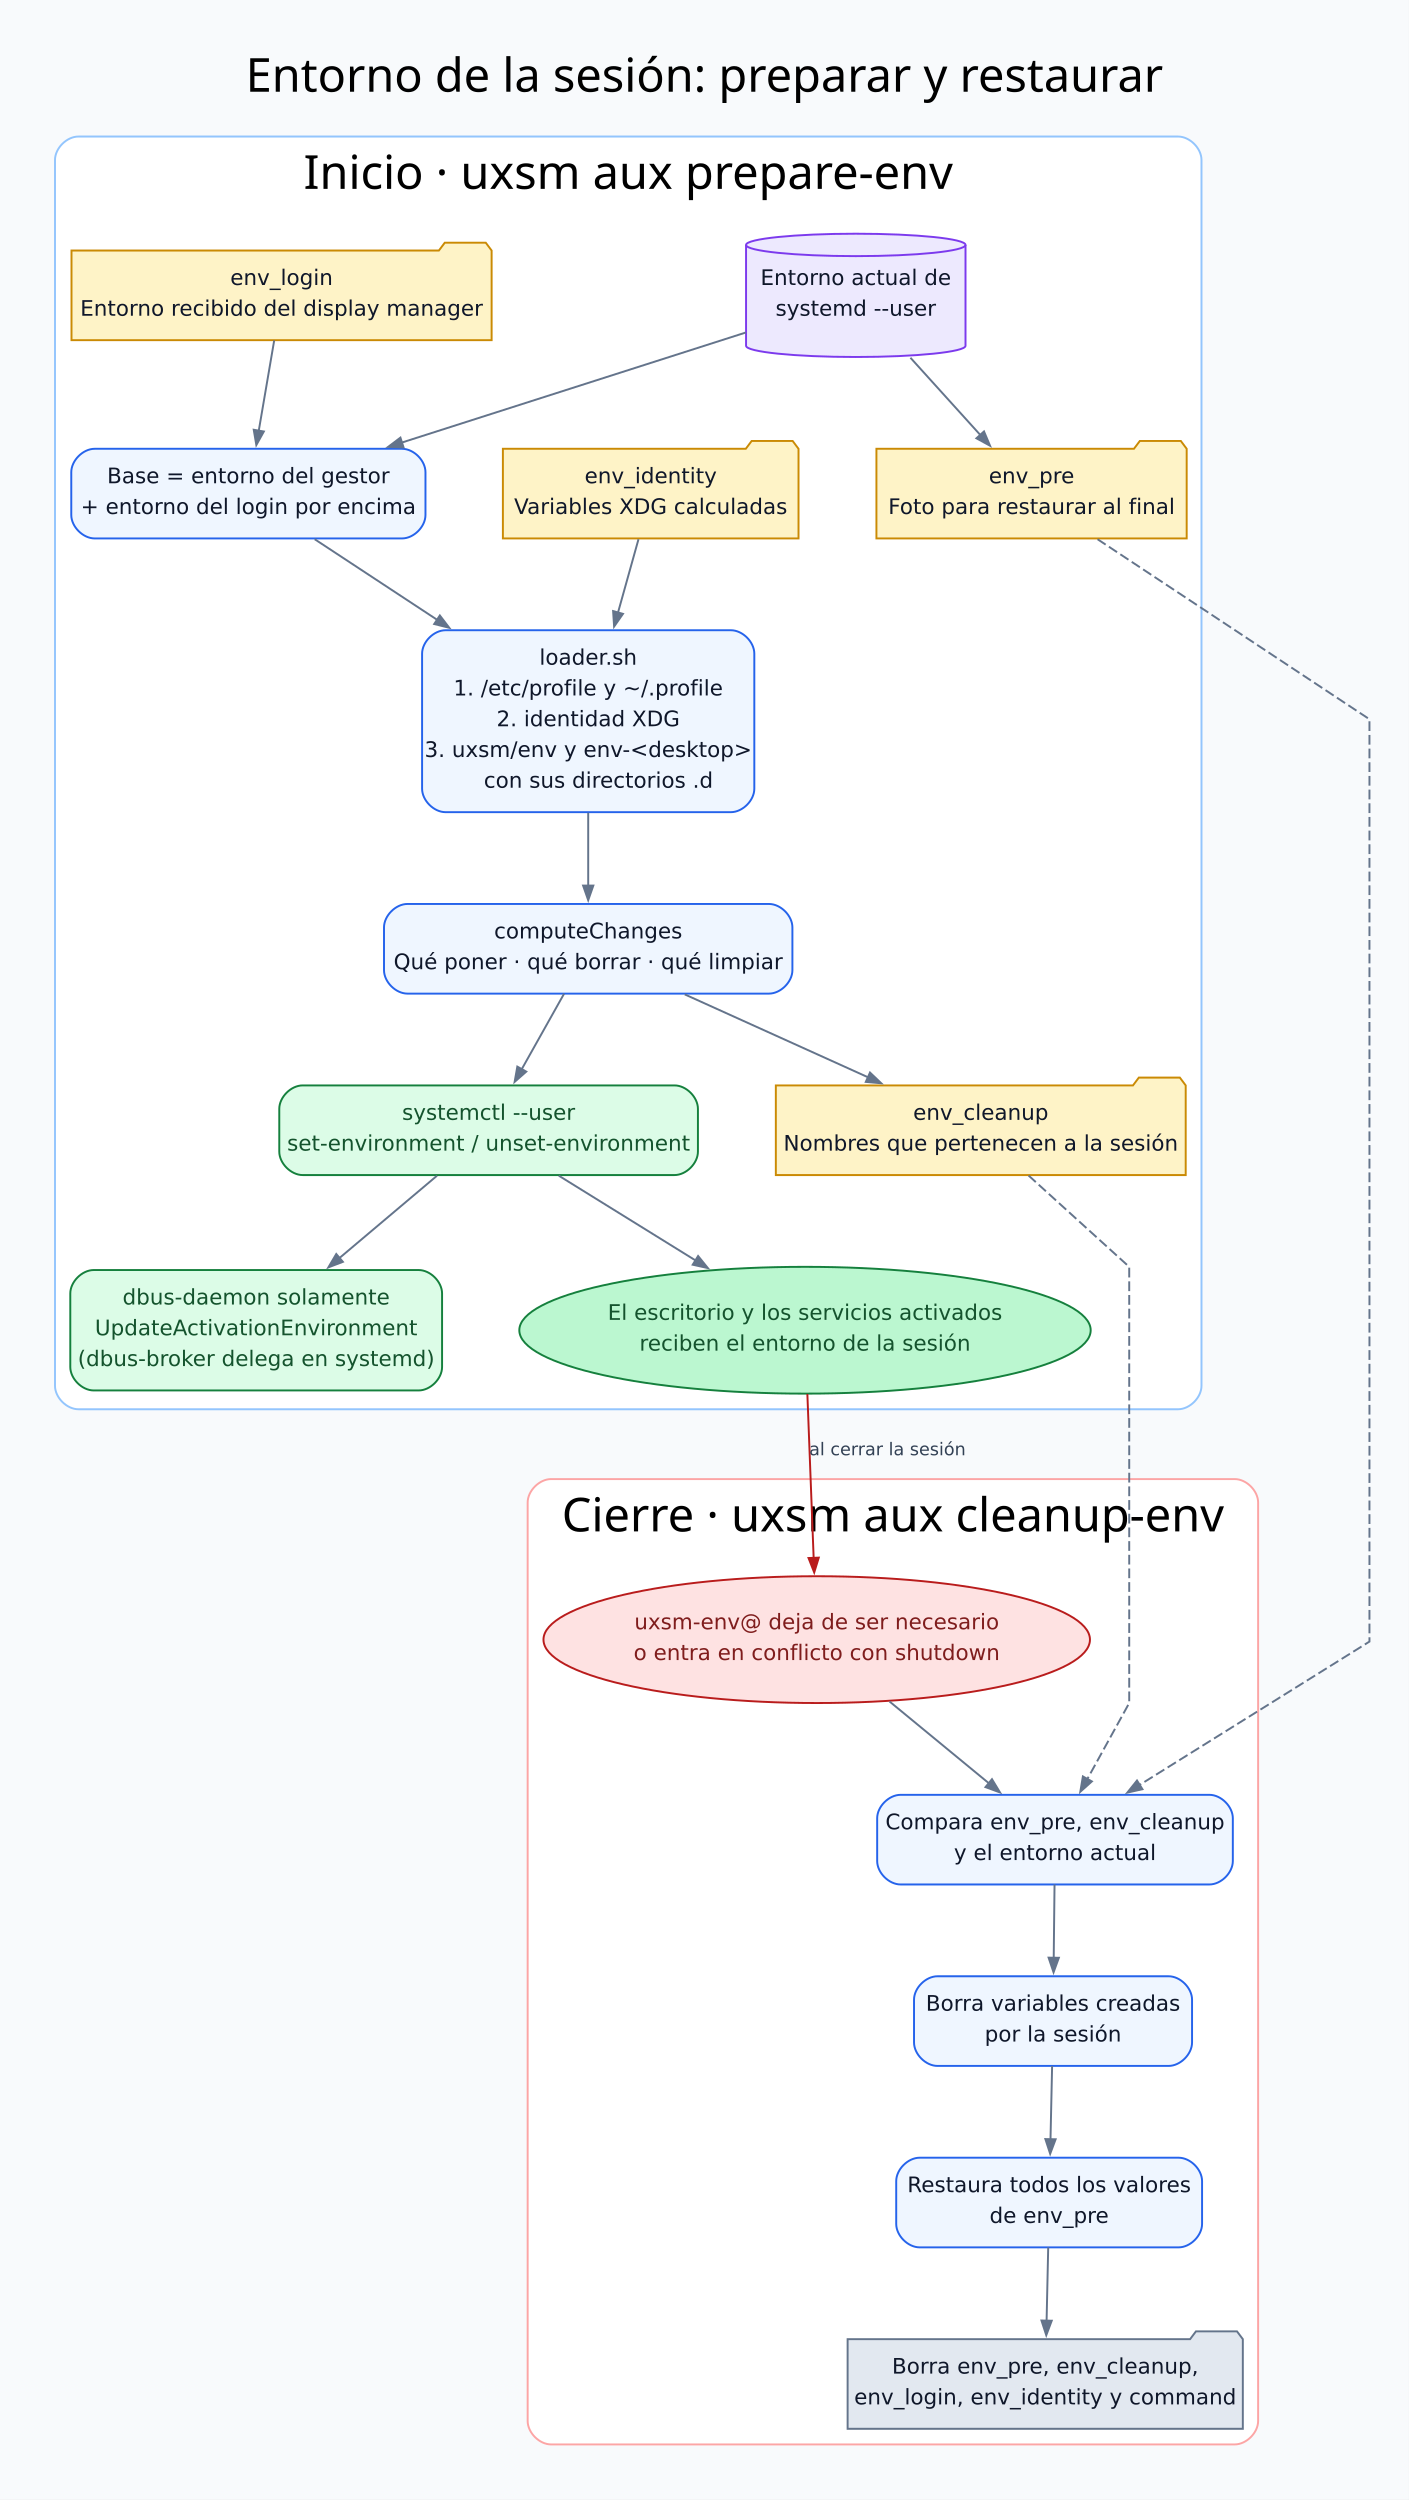
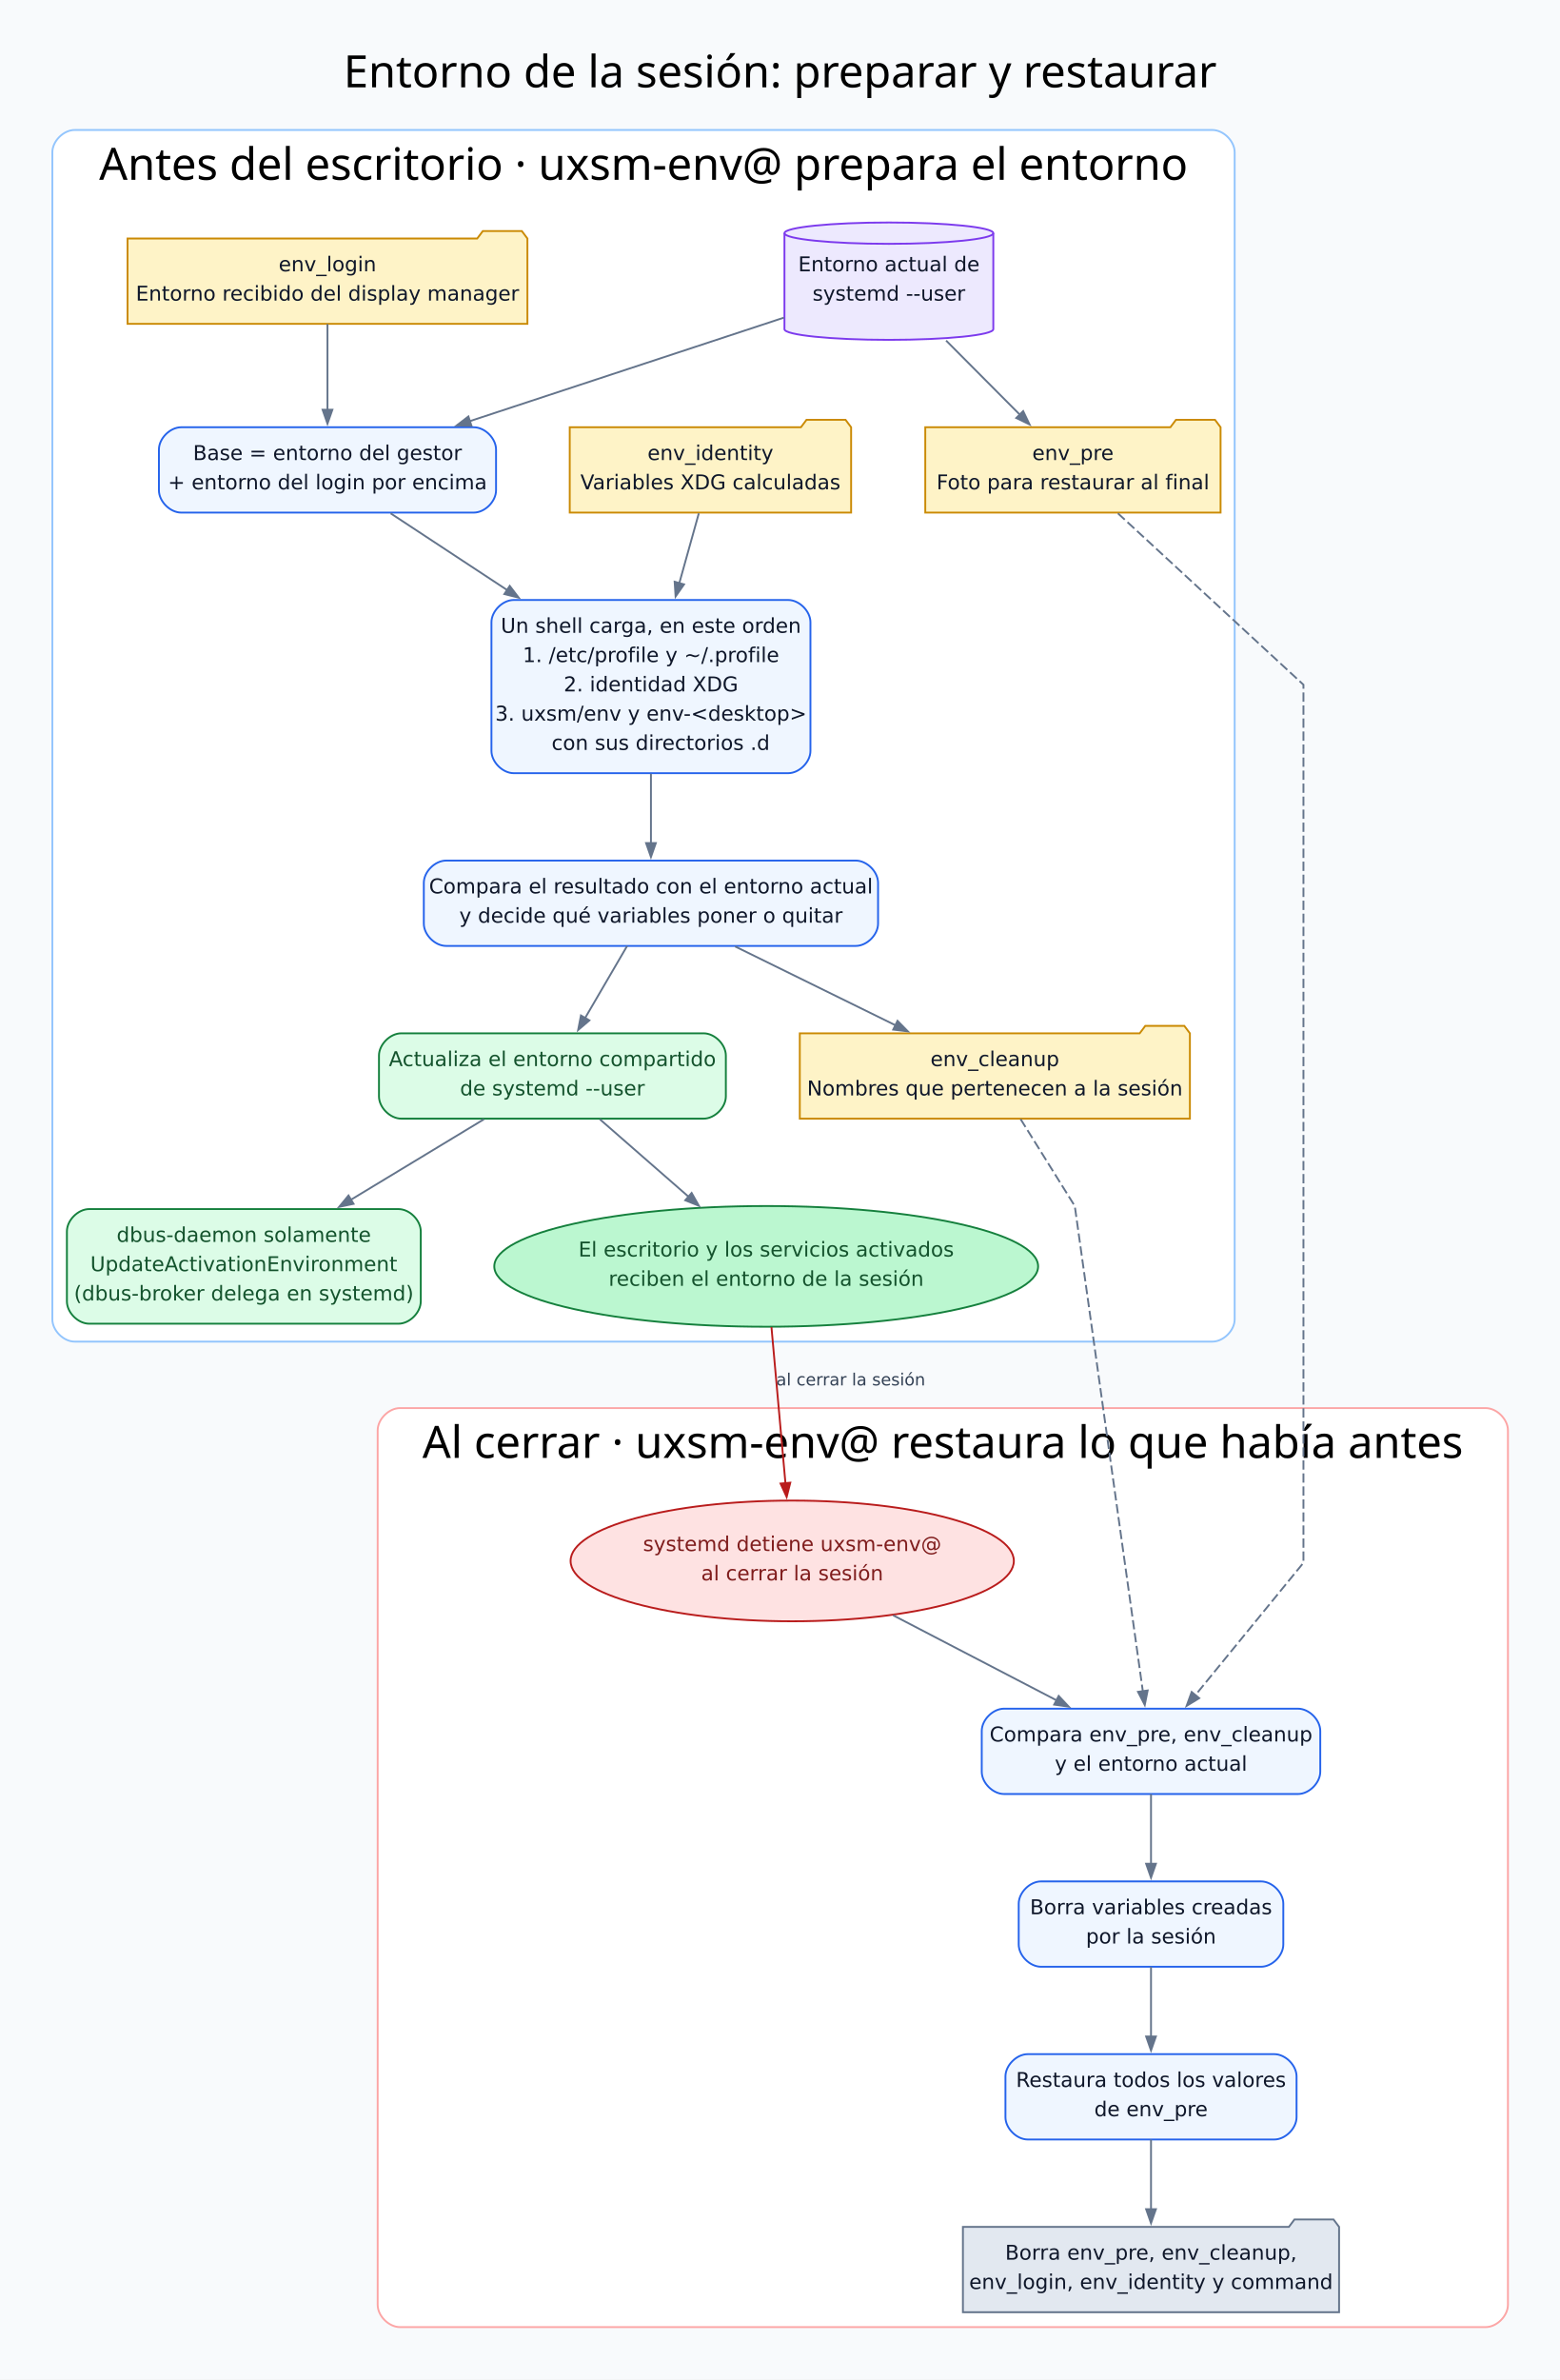
- <svg xmlns="http://www.w3.org/2000/svg" width="721pt" height="1280pt" viewBox="0.00 0.00 721.00 1280.00">
+ <svg xmlns="http://www.w3.org/2000/svg" width="839pt" height="1280pt" viewBox="0.00 0.00 839.00 1280.00">
  <g id="graph0" class="graph" transform="scale(1 1) rotate(0) translate(20.16 1259.55)">
-     <polygon fill="#f8fafc" stroke="none" points="-20.16,20.16 -20.16,-1259.55 701.16,-1259.55 701.16,20.16 -20.16,20.16" />
-     <text xml:space="preserve" text-anchor="middle" x="340.5" y="-1212.59" font-family="DejaVu Sans Bold" font-size="24.00">Entorno de la sesión: preparar y restaurar</text>
+     <polygon fill="#f8fafc" stroke="none" points="-20.16,20.16 -20.16,-1259.55 819.16,-1259.55 819.16,20.16 -20.16,20.16" />
+     <text xml:space="preserve" text-anchor="middle" x="399.5" y="-1212.59" font-family="DejaVu Sans Bold" font-size="24.00">Entorno de la sesión: preparar y restaurar</text>
    <g id="clust1" class="cluster">
-       <path fill="#ffffff" stroke="#93c5fd" d="M20,-538.01C20,-538.01 583,-538.01 583,-538.01 589,-538.01 595,-544.01 595,-550.01 595,-550.01 595,-1177.64 595,-1177.64 595,-1183.64 589,-1189.64 583,-1189.64 583,-1189.64 20,-1189.64 20,-1189.64 14,-1189.64 8,-1183.64 8,-1177.64 8,-1177.64 8,-550.01 8,-550.01 8,-544.01 14,-538.01 20,-538.01" />
-       <text xml:space="preserve" text-anchor="middle" x="301.5" y="-1162.84" font-family="DejaVu Sans Bold" font-size="24.00">Inicio · uxsm aux prepare-env</text>
+       <path fill="#ffffff" stroke="#93c5fd" d="M20,-538.01C20,-538.01 632,-538.01 632,-538.01 638,-538.01 644,-544.01 644,-550.01 644,-550.01 644,-1177.64 644,-1177.64 644,-1183.64 638,-1189.64 632,-1189.64 632,-1189.64 20,-1189.64 20,-1189.64 14,-1189.64 8,-1183.64 8,-1177.64 8,-1177.64 8,-550.01 8,-550.01 8,-544.01 14,-538.01 20,-538.01" />
+       <text xml:space="preserve" text-anchor="middle" x="326" y="-1162.84" font-family="DejaVu Sans Bold" font-size="24.00">Antes del escritorio · uxsm-env@ prepara el entorno</text>
    </g>
    <g id="clust2" class="cluster">
-       <path fill="#ffffff" stroke="#fca5a5" d="M262,-8C262,-8 612,-8 612,-8 618,-8 624,-14 624,-20 624,-20 624,-490.26 624,-490.26 624,-496.26 618,-502.26 612,-502.26 612,-502.26 262,-502.26 262,-502.26 256,-502.26 250,-496.26 250,-490.26 250,-490.26 250,-20 250,-20 250,-14 256,-8 262,-8" />
-       <text xml:space="preserve" text-anchor="middle" x="437" y="-475.46" font-family="DejaVu Sans Bold" font-size="24.00">Cierre · uxsm aux cleanup-env</text>
+       <path fill="#ffffff" stroke="#fca5a5" d="M195,-8C195,-8 779,-8 779,-8 785,-8 791,-14 791,-20 791,-20 791,-490.26 791,-490.26 791,-496.26 785,-502.26 779,-502.26 779,-502.26 195,-502.26 195,-502.26 189,-502.26 183,-496.26 183,-490.26 183,-490.26 183,-20 183,-20 183,-14 189,-8 195,-8" />
+       <text xml:space="preserve" text-anchor="middle" x="487" y="-475.46" font-family="DejaVu Sans Bold" font-size="24.00">Al cerrar · uxsm-env@ restaura lo que había antes</text>
    </g>
    <g id="node1" class="node">
-       <polygon fill="#fef3c7" stroke="#ca8a04" points="231.55,-1131.28 228.55,-1135.28 207.55,-1135.28 204.55,-1131.28 16.45,-1131.28 16.45,-1085.38 231.55,-1085.38 231.55,-1131.28" />
-       <text xml:space="preserve" text-anchor="middle" x="124" y="-1113.63" font-family="DejaVu Sans" font-size="11.00" fill="#0f172a">env_login</text>
-       <text xml:space="preserve" text-anchor="middle" x="124" y="-1097.88" font-family="DejaVu Sans" font-size="11.00" fill="#0f172a">Entorno recibido del display manager</text>
+       <polygon fill="#fef3c7" stroke="#ca8a04" points="263.55,-1131.28 260.55,-1135.28 239.55,-1135.28 236.55,-1131.28 48.45,-1131.28 48.45,-1085.38 263.55,-1085.38 263.55,-1131.28" />
+       <text xml:space="preserve" text-anchor="middle" x="156" y="-1113.63" font-family="DejaVu Sans" font-size="11.00" fill="#0f172a">env_login</text>
+       <text xml:space="preserve" text-anchor="middle" x="156" y="-1097.88" font-family="DejaVu Sans" font-size="11.00" fill="#0f172a">Entorno recibido del display manager</text>
    </g>
    <g id="node5" class="node">
-       <path fill="#eff6ff" stroke="#2563eb" d="M185.68,-1029.77C185.68,-1029.77 28.32,-1029.77 28.32,-1029.77 22.32,-1029.77 16.33,-1023.77 16.33,-1017.77 16.33,-1017.77 16.33,-995.87 16.33,-995.87 16.33,-989.87 22.33,-983.87 28.33,-983.87 28.33,-983.87 185.68,-983.87 185.68,-983.87 191.68,-983.87 197.68,-989.87 197.68,-995.87 197.68,-995.87 197.68,-1017.77 197.68,-1017.77 197.68,-1023.77 191.68,-1029.77 185.68,-1029.77" />
-       <text xml:space="preserve" text-anchor="middle" x="107" y="-1012.12" font-family="DejaVu Sans" font-size="11.00" fill="#0f172a">Base = entorno del gestor</text>
-       <text xml:space="preserve" text-anchor="middle" x="107" y="-996.37" font-family="DejaVu Sans" font-size="11.00" fill="#0f172a">+ entorno del login por encima</text>
+       <path fill="#eff6ff" stroke="#2563eb" d="M234.68,-1029.77C234.68,-1029.77 77.32,-1029.77 77.32,-1029.77 71.32,-1029.77 65.33,-1023.77 65.33,-1017.77 65.33,-1017.77 65.33,-995.87 65.33,-995.87 65.33,-989.87 71.33,-983.87 77.33,-983.87 77.33,-983.87 234.68,-983.87 234.68,-983.87 240.68,-983.87 246.68,-989.87 246.68,-995.87 246.68,-995.87 246.68,-1017.77 246.68,-1017.77 246.68,-1023.77 240.68,-1029.77 234.68,-1029.77" />
+       <text xml:space="preserve" text-anchor="middle" x="156" y="-1012.12" font-family="DejaVu Sans" font-size="11.00" fill="#0f172a">Base = entorno del gestor</text>
+       <text xml:space="preserve" text-anchor="middle" x="156" y="-996.37" font-family="DejaVu Sans" font-size="11.00" fill="#0f172a">+ entorno del login por encima</text>
    </g>
    <g id="edge3" class="edge">
-       <path fill="none" stroke="#64748b" d="M120.23,-1085.25C117.89,-1071.56 114.85,-1053.77 112.27,-1038.7" />
-       <polygon fill="#64748b" stroke="#64748b" points="114.93,-1038.63 111.08,-1031.68 109.75,-1039.52 114.93,-1038.63" />
+       <path fill="none" stroke="#64748b" d="M156,-1085.25C156,-1071.69 156,-1054.1 156,-1039.12" />
+       <polygon fill="#64748b" stroke="#64748b" points="158.63,-1039.2 156,-1031.7 153.38,-1039.2 158.63,-1039.2" />
    </g>
    <g id="node2" class="node">
-       <polygon fill="#fef3c7" stroke="#ca8a04" points="388.68,-1029.77 385.68,-1033.77 364.68,-1033.77 361.68,-1029.77 237.32,-1029.77 237.32,-983.87 388.68,-983.87 388.68,-1029.77" />
-       <text xml:space="preserve" text-anchor="middle" x="313" y="-1012.12" font-family="DejaVu Sans" font-size="11.00" fill="#0f172a">env_identity</text>
-       <text xml:space="preserve" text-anchor="middle" x="313" y="-996.37" font-family="DejaVu Sans" font-size="11.00" fill="#0f172a">Variables XDG calculadas</text>
+       <polygon fill="#fef3c7" stroke="#ca8a04" points="437.68,-1029.77 434.68,-1033.77 413.68,-1033.77 410.68,-1029.77 286.32,-1029.77 286.32,-983.87 437.68,-983.87 437.68,-1029.77" />
+       <text xml:space="preserve" text-anchor="middle" x="362" y="-1012.12" font-family="DejaVu Sans" font-size="11.00" fill="#0f172a">env_identity</text>
+       <text xml:space="preserve" text-anchor="middle" x="362" y="-996.37" font-family="DejaVu Sans" font-size="11.00" fill="#0f172a">Variables XDG calculadas</text>
    </g>
    <g id="node6" class="node">
-       <path fill="#eff6ff" stroke="#2563eb" d="M354.05,-936.87C354.05,-936.87 207.95,-936.87 207.95,-936.87 201.95,-936.87 195.95,-930.87 195.95,-924.87 195.95,-924.87 195.95,-855.72 195.95,-855.72 195.95,-849.72 201.95,-843.72 207.95,-843.72 207.95,-843.72 354.05,-843.72 354.05,-843.72 360.05,-843.72 366.05,-849.72 366.05,-855.72 366.05,-855.72 366.05,-924.87 366.05,-924.87 366.05,-930.87 360.05,-936.87 354.05,-936.87" />
-       <text xml:space="preserve" text-anchor="middle" x="281" y="-919.22" font-family="DejaVu Sans" font-size="11.00" fill="#0f172a">loader.sh</text>
-       <text xml:space="preserve" text-anchor="middle" x="281" y="-903.47" font-family="DejaVu Sans" font-size="11.00" fill="#0f172a">1. /etc/profile y ~/.profile</text>
-       <text xml:space="preserve" text-anchor="middle" x="281" y="-887.72" font-family="DejaVu Sans" font-size="11.00" fill="#0f172a">2. identidad XDG</text>
-       <text xml:space="preserve" text-anchor="middle" x="281" y="-871.97" font-family="DejaVu Sans" font-size="11.00" fill="#0f172a">3. uxsm/env y env-&lt;desktop&gt;</text>
-       <text xml:space="preserve" text-anchor="middle" x="281" y="-856.22" font-family="DejaVu Sans" font-size="11.00" fill="#0f172a">   con sus directorios .d</text>
+       <path fill="#eff6ff" stroke="#2563eb" d="M403.8,-936.87C403.8,-936.87 256.2,-936.87 256.2,-936.87 250.2,-936.87 244.2,-930.87 244.2,-924.87 244.2,-924.87 244.2,-855.72 244.2,-855.72 244.2,-849.72 250.2,-843.72 256.2,-843.72 256.2,-843.72 403.8,-843.72 403.8,-843.72 409.8,-843.72 415.8,-849.72 415.8,-855.72 415.8,-855.72 415.8,-924.87 415.8,-924.87 415.8,-930.87 409.8,-936.87 403.8,-936.87" />
+       <text xml:space="preserve" text-anchor="middle" x="330" y="-919.22" font-family="DejaVu Sans" font-size="11.00" fill="#0f172a">Un shell carga, en este orden</text>
+       <text xml:space="preserve" text-anchor="middle" x="330" y="-903.47" font-family="DejaVu Sans" font-size="11.00" fill="#0f172a">1. /etc/profile y ~/.profile</text>
+       <text xml:space="preserve" text-anchor="middle" x="330" y="-887.72" font-family="DejaVu Sans" font-size="11.00" fill="#0f172a">2. identidad XDG</text>
+       <text xml:space="preserve" text-anchor="middle" x="330" y="-871.97" font-family="DejaVu Sans" font-size="11.00" fill="#0f172a">3. uxsm/env y env-&lt;desktop&gt;</text>
+       <text xml:space="preserve" text-anchor="middle" x="330" y="-856.22" font-family="DejaVu Sans" font-size="11.00" fill="#0f172a">   con sus directorios .d</text>
    </g>
    <g id="edge4" class="edge">
-       <path fill="none" stroke="#64748b" d="M306.75,-983.47C303.74,-972.68 299.98,-959.23 296.27,-945.95" />
-       <polygon fill="#64748b" stroke="#64748b" points="298.8,-945.26 294.26,-938.75 293.75,-946.68 298.8,-945.26" />
+       <path fill="none" stroke="#64748b" d="M355.75,-983.47C352.74,-972.68 348.98,-959.23 345.27,-945.95" />
+       <polygon fill="#64748b" stroke="#64748b" points="347.8,-945.26 343.26,-938.75 342.75,-946.68 347.8,-945.26" />
    </g>
    <g id="node3" class="node">
-       <path fill="#ede9fe" stroke="#7c3aed" d="M474.18,-1134.15C474.18,-1137.32 449,-1139.89 418,-1139.89 387,-1139.89 361.82,-1137.32 361.82,-1134.15 361.82,-1134.15 361.82,-1082.51 361.82,-1082.51 361.82,-1079.35 387,-1076.77 418,-1076.77 449,-1076.77 474.18,-1079.35 474.18,-1082.51 474.18,-1082.51 474.18,-1134.15 474.18,-1134.15" />
-       <path fill="none" stroke="#7c3aed" d="M474.18,-1134.15C474.18,-1130.98 449,-1128.41 418,-1128.41 387,-1128.41 361.82,-1130.98 361.82,-1134.15" />
-       <text xml:space="preserve" text-anchor="middle" x="418" y="-1113.63" font-family="DejaVu Sans" font-size="11.00" fill="#0f172a">Entorno actual de</text>
-       <text xml:space="preserve" text-anchor="middle" x="418" y="-1097.88" font-family="DejaVu Sans" font-size="11.00" fill="#0f172a">systemd --user</text>
+       <path fill="#ede9fe" stroke="#7c3aed" d="M514.17,-1134.15C514.17,-1137.32 489,-1139.89 458,-1139.89 427,-1139.89 401.82,-1137.32 401.82,-1134.15 401.82,-1134.15 401.82,-1082.51 401.82,-1082.51 401.82,-1079.35 427,-1076.77 458,-1076.77 489,-1076.77 514.17,-1079.35 514.17,-1082.51 514.17,-1082.51 514.17,-1134.15 514.17,-1134.15" />
+       <path fill="none" stroke="#7c3aed" d="M514.17,-1134.15C514.17,-1130.98 489,-1128.41 458,-1128.41 427,-1128.41 401.82,-1130.98 401.82,-1134.15" />
+       <text xml:space="preserve" text-anchor="middle" x="458" y="-1113.63" font-family="DejaVu Sans" font-size="11.00" fill="#0f172a">Entorno actual de</text>
+       <text xml:space="preserve" text-anchor="middle" x="458" y="-1097.88" font-family="DejaVu Sans" font-size="11.00" fill="#0f172a">systemd --user</text>
    </g>
    <g id="node4" class="node">
-       <polygon fill="#fef3c7" stroke="#ca8a04" points="587.42,-1029.77 584.42,-1033.77 563.42,-1033.77 560.42,-1029.77 428.57,-1029.77 428.57,-983.87 587.42,-983.87 587.42,-1029.77" />
-       <text xml:space="preserve" text-anchor="middle" x="508" y="-1012.12" font-family="DejaVu Sans" font-size="11.00" fill="#0f172a">env_pre</text>
-       <text xml:space="preserve" text-anchor="middle" x="508" y="-996.37" font-family="DejaVu Sans" font-size="11.00" fill="#0f172a">Foto para restaurar al final</text>
+       <polygon fill="#fef3c7" stroke="#ca8a04" points="636.42,-1029.77 633.42,-1033.77 612.42,-1033.77 609.42,-1029.77 477.57,-1029.77 477.57,-983.87 636.42,-983.87 636.42,-1029.77" />
+       <text xml:space="preserve" text-anchor="middle" x="557" y="-1012.12" font-family="DejaVu Sans" font-size="11.00" fill="#0f172a">env_pre</text>
+       <text xml:space="preserve" text-anchor="middle" x="557" y="-996.37" font-family="DejaVu Sans" font-size="11.00" fill="#0f172a">Foto para restaurar al final</text>
    </g>
    <g id="edge1" class="edge">
-       <path fill="none" stroke="#64748b" d="M445.98,-1076.39C457.39,-1063.78 470.51,-1049.28 481.73,-1036.87" />
-       <polygon fill="#64748b" stroke="#64748b" points="483.65,-1038.66 486.74,-1031.33 479.76,-1035.14 483.65,-1038.66" />
+       <path fill="none" stroke="#64748b" d="M488.78,-1076.39C501.45,-1063.66 516.03,-1049.01 528.45,-1036.52" />
+       <polygon fill="#64748b" stroke="#64748b" points="530.23,-1038.45 533.66,-1031.29 526.51,-1034.75 530.23,-1038.45" />
    </g>
    <g id="edge2" class="edge">
-       <path fill="none" stroke="#64748b" d="M361.68,-1089.31C312.4,-1073.54 240.3,-1050.48 185.39,-1032.91" />
-       <polygon fill="#64748b" stroke="#64748b" points="186.46,-1030.49 178.51,-1030.71 184.86,-1035.49 186.46,-1030.49" />
+       <path fill="none" stroke="#64748b" d="M401.55,-1088.73C353.83,-1073.01 285.02,-1050.33 232.37,-1032.99" />
+       <polygon fill="#64748b" stroke="#64748b" points="233.45,-1030.58 225.51,-1030.73 231.81,-1035.57 233.45,-1030.58" />
    </g>
    <g id="node13" class="node">
-       <path fill="#eff6ff" stroke="#2563eb" d="M599.05,-340.6C599.05,-340.6 440.95,-340.6 440.95,-340.6 434.95,-340.6 428.95,-334.6 428.95,-328.6 428.95,-328.6 428.95,-306.7 428.95,-306.7 428.95,-300.7 434.95,-294.7 440.95,-294.7 440.95,-294.7 599.05,-294.7 599.05,-294.7 605.05,-294.7 611.05,-300.7 611.05,-306.7 611.05,-306.7 611.05,-328.6 611.05,-328.6 611.05,-334.6 605.05,-340.6 599.05,-340.6" />
-       <text xml:space="preserve" text-anchor="middle" x="520" y="-322.95" font-family="DejaVu Sans" font-size="11.00" fill="#0f172a">Compara env_pre, env_cleanup</text>
-       <text xml:space="preserve" text-anchor="middle" x="520" y="-307.2" font-family="DejaVu Sans" font-size="11.00" fill="#0f172a">y el entorno actual</text>
+       <path fill="#eff6ff" stroke="#2563eb" d="M678.05,-340.6C678.05,-340.6 519.95,-340.6 519.95,-340.6 513.95,-340.6 507.95,-334.6 507.95,-328.6 507.95,-328.6 507.95,-306.7 507.95,-306.7 507.95,-300.7 513.95,-294.7 519.95,-294.7 519.95,-294.7 678.05,-294.7 678.05,-294.7 684.05,-294.7 690.05,-300.7 690.05,-306.7 690.05,-306.7 690.05,-328.6 690.05,-328.6 690.05,-334.6 684.05,-340.6 678.05,-340.6" />
+       <text xml:space="preserve" text-anchor="middle" x="599" y="-322.95" font-family="DejaVu Sans" font-size="11.00" fill="#0f172a">Compara env_pre, env_cleanup</text>
+       <text xml:space="preserve" text-anchor="middle" x="599" y="-307.2" font-family="DejaVu Sans" font-size="11.00" fill="#0f172a">y el entorno actual</text>
    </g>
    <g id="edge16" class="edge">
-       <path fill="none" stroke="#64748b" stroke-dasharray="5,2" d="M541.77,-983.47C592.11,-950.14 681,-891.3 681,-891.3 681,-891.3 681,-891.3 681,-419.06 681,-419.06 610.87,-375.32 563.18,-345.58" />
-       <polygon fill="#64748b" stroke="#64748b" points="564.77,-343.48 557.02,-341.73 561.99,-347.93 564.77,-343.48" />
+       <path fill="none" stroke="#64748b" stroke-dasharray="5,2" d="M581.2,-983.47C617.29,-950.14 681,-891.3 681,-891.3 681,-891.3 681,-891.3 681,-419.06 681,-419.06 647.02,-377.45 622.81,-347.81" />
+       <polygon fill="#64748b" stroke="#64748b" points="624.93,-346.25 618.16,-342.11 620.87,-349.58 624.93,-346.25" />
    </g>
    <g id="edge5" class="edge">
-       <path fill="none" stroke="#64748b" d="M140.96,-983.47C158.91,-971.66 181.73,-956.64 203.71,-942.17" />
-       <polygon fill="#64748b" stroke="#64748b" points="205.04,-944.44 209.86,-938.12 202.15,-940.05 205.04,-944.44" />
+       <path fill="none" stroke="#64748b" d="M189.96,-983.47C207.91,-971.66 230.73,-956.64 252.71,-942.17" />
+       <polygon fill="#64748b" stroke="#64748b" points="254.04,-944.44 258.86,-938.12 251.15,-940.05 254.04,-944.44" />
    </g>
    <g id="node7" class="node">
-       <path fill="#eff6ff" stroke="#2563eb" d="M373.55,-796.72C373.55,-796.72 188.45,-796.72 188.45,-796.72 182.45,-796.72 176.45,-790.72 176.45,-784.72 176.45,-784.72 176.45,-762.82 176.45,-762.82 176.45,-756.82 182.45,-750.82 188.45,-750.82 188.45,-750.82 373.55,-750.82 373.55,-750.82 379.55,-750.82 385.55,-756.82 385.55,-762.82 385.55,-762.82 385.55,-784.72 385.55,-784.72 385.55,-790.72 379.55,-796.72 373.55,-796.72" />
-       <text xml:space="preserve" text-anchor="middle" x="281" y="-779.07" font-family="DejaVu Sans" font-size="11.00" fill="#0f172a">computeChanges</text>
-       <text xml:space="preserve" text-anchor="middle" x="281" y="-763.32" font-family="DejaVu Sans" font-size="11.00" fill="#0f172a">Qué poner · qué borrar · qué limpiar</text>
+       <path fill="#eff6ff" stroke="#2563eb" d="M440.18,-796.72C440.18,-796.72 219.82,-796.72 219.82,-796.72 213.82,-796.72 207.82,-790.72 207.82,-784.72 207.82,-784.72 207.82,-762.82 207.82,-762.82 207.82,-756.82 213.82,-750.82 219.82,-750.82 219.82,-750.82 440.18,-750.82 440.18,-750.82 446.18,-750.82 452.18,-756.82 452.18,-762.82 452.18,-762.82 452.18,-784.72 452.18,-784.72 452.18,-790.72 446.18,-796.72 440.18,-796.72" />
+       <text xml:space="preserve" text-anchor="middle" x="330" y="-779.07" font-family="DejaVu Sans" font-size="11.00" fill="#0f172a">Compara el resultado con el entorno actual</text>
+       <text xml:space="preserve" text-anchor="middle" x="330" y="-763.32" font-family="DejaVu Sans" font-size="11.00" fill="#0f172a">y decide qué variables poner o quitar</text>
    </g>
    <g id="edge6" class="edge">
-       <path fill="none" stroke="#64748b" d="M281,-843.38C281,-830.81 281,-817.48 281,-805.94" />
-       <polygon fill="#64748b" stroke="#64748b" points="283.63,-806.14 281,-798.64 278.38,-806.14 283.63,-806.14" />
+       <path fill="none" stroke="#64748b" d="M330,-843.38C330,-830.81 330,-817.48 330,-805.94" />
+       <polygon fill="#64748b" stroke="#64748b" points="332.63,-806.14 330,-798.64 327.38,-806.14 332.63,-806.14" />
    </g>
    <g id="node8" class="node">
-       <polygon fill="#fef3c7" stroke="#ca8a04" points="586.92,-703.82 583.92,-707.82 562.92,-707.82 559.92,-703.82 377.07,-703.82 377.07,-657.92 586.92,-657.92 586.92,-703.82" />
-       <text xml:space="preserve" text-anchor="middle" x="482" y="-686.17" font-family="DejaVu Sans" font-size="11.00" fill="#0f172a">env_cleanup</text>
-       <text xml:space="preserve" text-anchor="middle" x="482" y="-670.42" font-family="DejaVu Sans" font-size="11.00" fill="#0f172a">Nombres que pertenecen a la sesión</text>
+       <polygon fill="#fef3c7" stroke="#ca8a04" points="619.92,-703.82 616.92,-707.82 595.92,-707.82 592.92,-703.82 410.07,-703.82 410.07,-657.92 619.92,-657.92 619.92,-703.82" />
+       <text xml:space="preserve" text-anchor="middle" x="515" y="-686.17" font-family="DejaVu Sans" font-size="11.00" fill="#0f172a">env_cleanup</text>
+       <text xml:space="preserve" text-anchor="middle" x="515" y="-670.42" font-family="DejaVu Sans" font-size="11.00" fill="#0f172a">Nombres que pertenecen a la sesión</text>
    </g>
    <g id="edge7" class="edge">
-       <path fill="none" stroke="#64748b" d="M330.43,-750.42C358.8,-737.59 394.56,-721.42 424.22,-708" />
-       <polygon fill="#64748b" stroke="#64748b" points="425.28,-710.41 431.04,-704.92 423.12,-705.62 425.28,-710.41" />
+       <path fill="none" stroke="#64748b" d="M375.26,-750.54C401.35,-737.72 434.3,-721.53 461.65,-708.09" />
+       <polygon fill="#64748b" stroke="#64748b" points="462.64,-710.53 468.21,-704.86 460.32,-705.82 462.64,-710.53" />
    </g>
    <g id="node9" class="node">
-       <path fill="#dcfce7" stroke="#15803d" d="M325.18,-703.82C325.18,-703.82 134.82,-703.82 134.82,-703.82 128.82,-703.82 122.83,-697.82 122.83,-691.82 122.83,-691.82 122.83,-669.92 122.83,-669.92 122.83,-663.92 128.82,-657.92 134.82,-657.92 134.82,-657.92 325.18,-657.92 325.18,-657.92 331.18,-657.92 337.18,-663.92 337.18,-669.92 337.18,-669.92 337.18,-691.82 337.18,-691.82 337.18,-697.82 331.18,-703.82 325.18,-703.82" />
-       <text xml:space="preserve" text-anchor="middle" x="230" y="-686.17" font-family="DejaVu Sans" font-size="11.00" fill="#14532d">systemctl --user</text>
-       <text xml:space="preserve" text-anchor="middle" x="230" y="-670.42" font-family="DejaVu Sans" font-size="11.00" fill="#14532d">set-environment / unset-environment</text>
+       <path fill="#dcfce7" stroke="#15803d" d="M358.3,-703.82C358.3,-703.82 195.7,-703.82 195.7,-703.82 189.7,-703.82 183.7,-697.82 183.7,-691.82 183.7,-691.82 183.7,-669.92 183.7,-669.92 183.7,-663.92 189.7,-657.92 195.7,-657.92 195.7,-657.92 358.3,-657.92 358.3,-657.92 364.3,-657.92 370.3,-663.92 370.3,-669.92 370.3,-669.92 370.3,-691.82 370.3,-691.82 370.3,-697.82 364.3,-703.82 358.3,-703.82" />
+       <text xml:space="preserve" text-anchor="middle" x="277" y="-686.17" font-family="DejaVu Sans" font-size="11.00" fill="#14532d">Actualiza el entorno compartido</text>
+       <text xml:space="preserve" text-anchor="middle" x="277" y="-670.42" font-family="DejaVu Sans" font-size="11.00" fill="#14532d">de systemd --user</text>
    </g>
    <g id="edge8" class="edge">
-       <path fill="none" stroke="#64748b" d="M268.65,-750.77C262.11,-739.11 253.98,-724.61 246.86,-711.93" />
-       <polygon fill="#64748b" stroke="#64748b" points="249.29,-710.88 243.33,-705.63 244.71,-713.45 249.29,-710.88" />
+       <path fill="none" stroke="#64748b" d="M317.17,-750.77C310.37,-739.11 301.92,-724.61 294.52,-711.93" />
+       <polygon fill="#64748b" stroke="#64748b" points="296.89,-710.77 290.84,-705.62 292.35,-713.42 296.89,-710.77" />
    </g>
    <g id="edge17" class="edge">
-       <path fill="none" stroke="#64748b" stroke-dasharray="5,2" d="M506.47,-657.68C528.68,-637.52 558,-610.92 558,-610.92 558,-610.92 558,-387.6 558,-387.6 558,-387.6 546.78,-367.24 536.53,-348.64" />
-       <polygon fill="#64748b" stroke="#64748b" points="538.88,-347.47 532.96,-342.17 534.28,-350.01 538.88,-347.47" />
+       <path fill="none" stroke="#64748b" stroke-dasharray="5,2" d="M528.84,-657.68C541.41,-637.52 558,-610.92 558,-610.92 558,-610.92 584.09,-424.96 594.64,-349.71" />
+       <polygon fill="#64748b" stroke="#64748b" points="597.2,-350.39 595.64,-342.6 592,-349.66 597.2,-350.39" />
    </g>
    <g id="node10" class="node">
      <path fill="#dcfce7" stroke="#15803d" d="M194.18,-609.29C194.18,-609.29 27.82,-609.29 27.82,-609.29 21.82,-609.29 15.83,-603.29 15.83,-597.29 15.83,-597.29 15.83,-559.64 15.83,-559.64 15.83,-553.64 21.83,-547.64 27.83,-547.64 27.83,-547.64 194.18,-547.64 194.18,-547.64 200.18,-547.64 206.18,-553.64 206.18,-559.64 206.18,-559.64 206.18,-597.29 206.18,-597.29 206.18,-603.29 200.18,-609.29 194.18,-609.29" />
      <text xml:space="preserve" text-anchor="middle" x="111" y="-591.64" font-family="DejaVu Sans" font-size="11.00" fill="#14532d">dbus-daemon solamente</text>
      <text xml:space="preserve" text-anchor="middle" x="111" y="-575.89" font-family="DejaVu Sans" font-size="11.00" fill="#14532d">UpdateActivationEnvironment</text>
      <text xml:space="preserve" text-anchor="middle" x="111" y="-560.14" font-family="DejaVu Sans" font-size="11.00" fill="#14532d">(dbus-broker delega en systemd)</text>
    </g>
    <g id="edge9" class="edge">
-       <path fill="none" stroke="#64748b" d="M203.59,-657.59C188.84,-645.15 170.11,-629.35 153.37,-615.21" />
-       <polygon fill="#64748b" stroke="#64748b" points="155.4,-613.49 147.97,-610.66 152.01,-617.51 155.4,-613.49" />
+       <path fill="none" stroke="#64748b" d="M240.16,-657.59C219.13,-644.87 192.3,-628.64 168.55,-614.28" />
+       <polygon fill="#64748b" stroke="#64748b" points="170.03,-612.11 162.26,-610.47 167.31,-616.6 170.03,-612.11" />
    </g>
    <g id="node11" class="node">
      <ellipse fill="#bbf7d0" stroke="#15803d" cx="392" cy="-578.47" rx="146.27" ry="32.46" />
      <text xml:space="preserve" text-anchor="middle" x="392" y="-583.77" font-family="DejaVu Sans" font-size="11.00" fill="#14532d">El escritorio y los servicios activados</text>
      <text xml:space="preserve" text-anchor="middle" x="392" y="-568.02" font-family="DejaVu Sans" font-size="11.00" fill="#14532d">reciben el entorno de la sesión</text>
    </g>
    <g id="edge10" class="edge">
-       <path fill="none" stroke="#64748b" d="M265.95,-657.59C286.56,-644.82 312.87,-628.51 336.12,-614.1" />
-       <polygon fill="#64748b" stroke="#64748b" points="337.27,-616.48 342.26,-610.3 334.5,-612.02 337.27,-616.48" />
+       <path fill="none" stroke="#64748b" d="M302.52,-657.59C316.53,-645.36 334.26,-629.88 350.23,-615.94" />
+       <polygon fill="#64748b" stroke="#64748b" points="351.89,-617.97 355.81,-611.06 348.44,-614.02 351.89,-617.97" />
    </g>
    <g id="node12" class="node">
-       <ellipse fill="#fee2e2" stroke="#b91c1c" cx="398" cy="-420.06" rx="139.9" ry="32.46" />
-       <text xml:space="preserve" text-anchor="middle" x="398" y="-425.36" font-family="DejaVu Sans" font-size="11.00" fill="#7f1d1d">uxsm-env@ deja de ser necesario</text>
-       <text xml:space="preserve" text-anchor="middle" x="398" y="-409.61" font-family="DejaVu Sans" font-size="11.00" fill="#7f1d1d">o entra en conflicto con shutdown</text>
+       <ellipse fill="#fee2e2" stroke="#b91c1c" cx="406" cy="-420.06" rx="119.22" ry="32.46" />
+       <text xml:space="preserve" text-anchor="middle" x="406" y="-425.36" font-family="DejaVu Sans" font-size="11.00" fill="#7f1d1d">systemd detiene uxsm-env@</text>
+       <text xml:space="preserve" text-anchor="middle" x="406" y="-409.61" font-family="DejaVu Sans" font-size="11.00" fill="#7f1d1d">al cerrar la sesión</text>
    </g>
    <g id="edge15" class="edge">
-       <path fill="none" stroke="#b91c1c" d="M393.21,-545.82C394.14,-521.62 395.43,-488.08 396.43,-461.87" />
-       <polygon fill="#b91c1c" stroke="#b91c1c" points="399.05,-462.04 396.72,-454.44 393.81,-461.84 399.05,-462.04" />
-       <text xml:space="preserve" text-anchor="middle" x="434.21" y="-514.46" font-family="DejaVu Sans" font-size="9.00" fill="#334155"> al cerrar la sesión </text>
+       <path fill="none" stroke="#b91c1c" d="M394.83,-545.82C397,-521.62 400,-488.08 402.35,-461.87" />
+       <polygon fill="#b91c1c" stroke="#b91c1c" points="404.96,-462.14 403.01,-454.44 399.73,-461.67 404.96,-462.14" />
+       <text xml:space="preserve" text-anchor="middle" x="437.5" y="-514.46" font-family="DejaVu Sans" font-size="9.00" fill="#334155"> al cerrar la sesión </text>
    </g>
    <g id="edge11" class="edge">
-       <path fill="none" stroke="#64748b" d="M435.27,-388.39C451.58,-374.96 470.57,-359.33 486.43,-346.28" />
-       <polygon fill="#64748b" stroke="#64748b" points="487.73,-348.61 491.85,-341.81 484.4,-344.55 487.73,-348.61" />
+       <path fill="none" stroke="#64748b" d="M460.27,-390.82C487.88,-376.46 521.22,-359.11 548.3,-345.03" />
+       <polygon fill="#64748b" stroke="#64748b" points="549.34,-347.45 554.78,-341.66 546.91,-342.79 549.34,-347.45" />
    </g>
    <g id="node14" class="node">
-       <path fill="#eff6ff" stroke="#2563eb" d="M578.17,-247.7C578.17,-247.7 459.82,-247.7 459.82,-247.7 453.82,-247.7 447.82,-241.7 447.82,-235.7 447.82,-235.7 447.82,-213.8 447.82,-213.8 447.82,-207.8 453.82,-201.8 459.82,-201.8 459.82,-201.8 578.17,-201.8 578.17,-201.8 584.17,-201.8 590.17,-207.8 590.17,-213.8 590.17,-213.8 590.17,-235.7 590.17,-235.7 590.17,-241.7 584.17,-247.7 578.17,-247.7" />
-       <text xml:space="preserve" text-anchor="middle" x="519" y="-230.05" font-family="DejaVu Sans" font-size="11.00" fill="#0f172a">Borra variables creadas</text>
-       <text xml:space="preserve" text-anchor="middle" x="519" y="-214.3" font-family="DejaVu Sans" font-size="11.00" fill="#0f172a">por la sesión</text>
+       <path fill="#eff6ff" stroke="#2563eb" d="M658.17,-247.7C658.17,-247.7 539.83,-247.7 539.83,-247.7 533.83,-247.7 527.83,-241.7 527.83,-235.7 527.83,-235.7 527.83,-213.8 527.83,-213.8 527.83,-207.8 533.83,-201.8 539.83,-201.8 539.83,-201.8 658.17,-201.8 658.17,-201.8 664.17,-201.8 670.17,-207.8 670.17,-213.8 670.17,-213.8 670.17,-235.7 670.17,-235.7 670.17,-241.7 664.17,-247.7 658.17,-247.7" />
+       <text xml:space="preserve" text-anchor="middle" x="599" y="-230.05" font-family="DejaVu Sans" font-size="11.00" fill="#0f172a">Borra variables creadas</text>
+       <text xml:space="preserve" text-anchor="middle" x="599" y="-214.3" font-family="DejaVu Sans" font-size="11.00" fill="#0f172a">por la sesión</text>
    </g>
    <g id="edge12" class="edge">
-       <path fill="none" stroke="#64748b" d="M519.76,-294.65C519.63,-283.31 519.48,-269.31 519.34,-256.89" />
-       <polygon fill="#64748b" stroke="#64748b" points="521.97,-257.17 519.26,-249.7 516.72,-257.23 521.97,-257.17" />
+       <path fill="none" stroke="#64748b" d="M599,-294.65C599,-283.31 599,-269.31 599,-256.89" />
+       <polygon fill="#64748b" stroke="#64748b" points="601.63,-257.2 599,-249.7 596.38,-257.2 601.63,-257.2" />
    </g>
    <g id="node15" class="node">
-       <path fill="#eff6ff" stroke="#2563eb" d="M583.3,-154.8C583.3,-154.8 450.7,-154.8 450.7,-154.8 444.7,-154.8 438.7,-148.8 438.7,-142.8 438.7,-142.8 438.7,-120.9 438.7,-120.9 438.7,-114.9 444.7,-108.9 450.7,-108.9 450.7,-108.9 583.3,-108.9 583.3,-108.9 589.3,-108.9 595.3,-114.9 595.3,-120.9 595.3,-120.9 595.3,-142.8 595.3,-142.8 595.3,-148.8 589.3,-154.8 583.3,-154.8" />
-       <text xml:space="preserve" text-anchor="middle" x="517" y="-137.15" font-family="DejaVu Sans" font-size="11.00" fill="#0f172a">Restaura todos los valores</text>
-       <text xml:space="preserve" text-anchor="middle" x="517" y="-121.4" font-family="DejaVu Sans" font-size="11.00" fill="#0f172a">de env_pre</text>
+       <path fill="#eff6ff" stroke="#2563eb" d="M665.3,-154.8C665.3,-154.8 532.7,-154.8 532.7,-154.8 526.7,-154.8 520.7,-148.8 520.7,-142.8 520.7,-142.8 520.7,-120.9 520.7,-120.9 520.7,-114.9 526.7,-108.9 532.7,-108.9 532.7,-108.9 665.3,-108.9 665.3,-108.9 671.3,-108.9 677.3,-114.9 677.3,-120.9 677.3,-120.9 677.3,-142.8 677.3,-142.8 677.3,-148.8 671.3,-154.8 665.3,-154.8" />
+       <text xml:space="preserve" text-anchor="middle" x="599" y="-137.15" font-family="DejaVu Sans" font-size="11.00" fill="#0f172a">Restaura todos los valores</text>
+       <text xml:space="preserve" text-anchor="middle" x="599" y="-121.4" font-family="DejaVu Sans" font-size="11.00" fill="#0f172a">de env_pre</text>
    </g>
    <g id="edge13" class="edge">
-       <path fill="none" stroke="#64748b" d="M518.52,-201.75C518.27,-190.41 517.96,-176.41 517.69,-163.99" />
-       <polygon fill="#64748b" stroke="#64748b" points="520.32,-164.24 517.53,-156.8 515.07,-164.35 520.32,-164.24" />
+       <path fill="none" stroke="#64748b" d="M599,-201.75C599,-190.41 599,-176.41 599,-163.99" />
+       <polygon fill="#64748b" stroke="#64748b" points="601.63,-164.3 599,-156.8 596.38,-164.3 601.63,-164.3" />
    </g>
    <g id="node16" class="node">
-       <polygon fill="#e2e8f0" stroke="#64748b" points="616.17,-61.9 613.17,-65.9 592.17,-65.9 589.17,-61.9 413.82,-61.9 413.82,-16 616.17,-16 616.17,-61.9" />
-       <text xml:space="preserve" text-anchor="middle" x="515" y="-44.25" font-family="DejaVu Sans" font-size="11.00" fill="#0f172a">Borra env_pre, env_cleanup,</text>
-       <text xml:space="preserve" text-anchor="middle" x="515" y="-28.5" font-family="DejaVu Sans" font-size="11.00" fill="#0f172a">env_login, env_identity y command</text>
+       <polygon fill="#e2e8f0" stroke="#64748b" points="700.17,-61.9 697.17,-65.9 676.17,-65.9 673.17,-61.9 497.82,-61.9 497.82,-16 700.17,-16 700.17,-61.9" />
+       <text xml:space="preserve" text-anchor="middle" x="599" y="-44.25" font-family="DejaVu Sans" font-size="11.00" fill="#0f172a">Borra env_pre, env_cleanup,</text>
+       <text xml:space="preserve" text-anchor="middle" x="599" y="-28.5" font-family="DejaVu Sans" font-size="11.00" fill="#0f172a">env_login, env_identity y command</text>
    </g>
    <g id="edge14" class="edge">
-       <path fill="none" stroke="#64748b" d="M516.52,-108.85C516.27,-97.51 515.96,-83.51 515.69,-71.09" />
-       <polygon fill="#64748b" stroke="#64748b" points="518.32,-71.34 515.53,-63.9 513.07,-71.45 518.32,-71.34" />
+       <path fill="none" stroke="#64748b" d="M599,-108.85C599,-97.51 599,-83.51 599,-71.09" />
+       <polygon fill="#64748b" stroke="#64748b" points="601.63,-71.4 599,-63.9 596.38,-71.4 601.63,-71.4" />
    </g>
  </g>
</svg>
